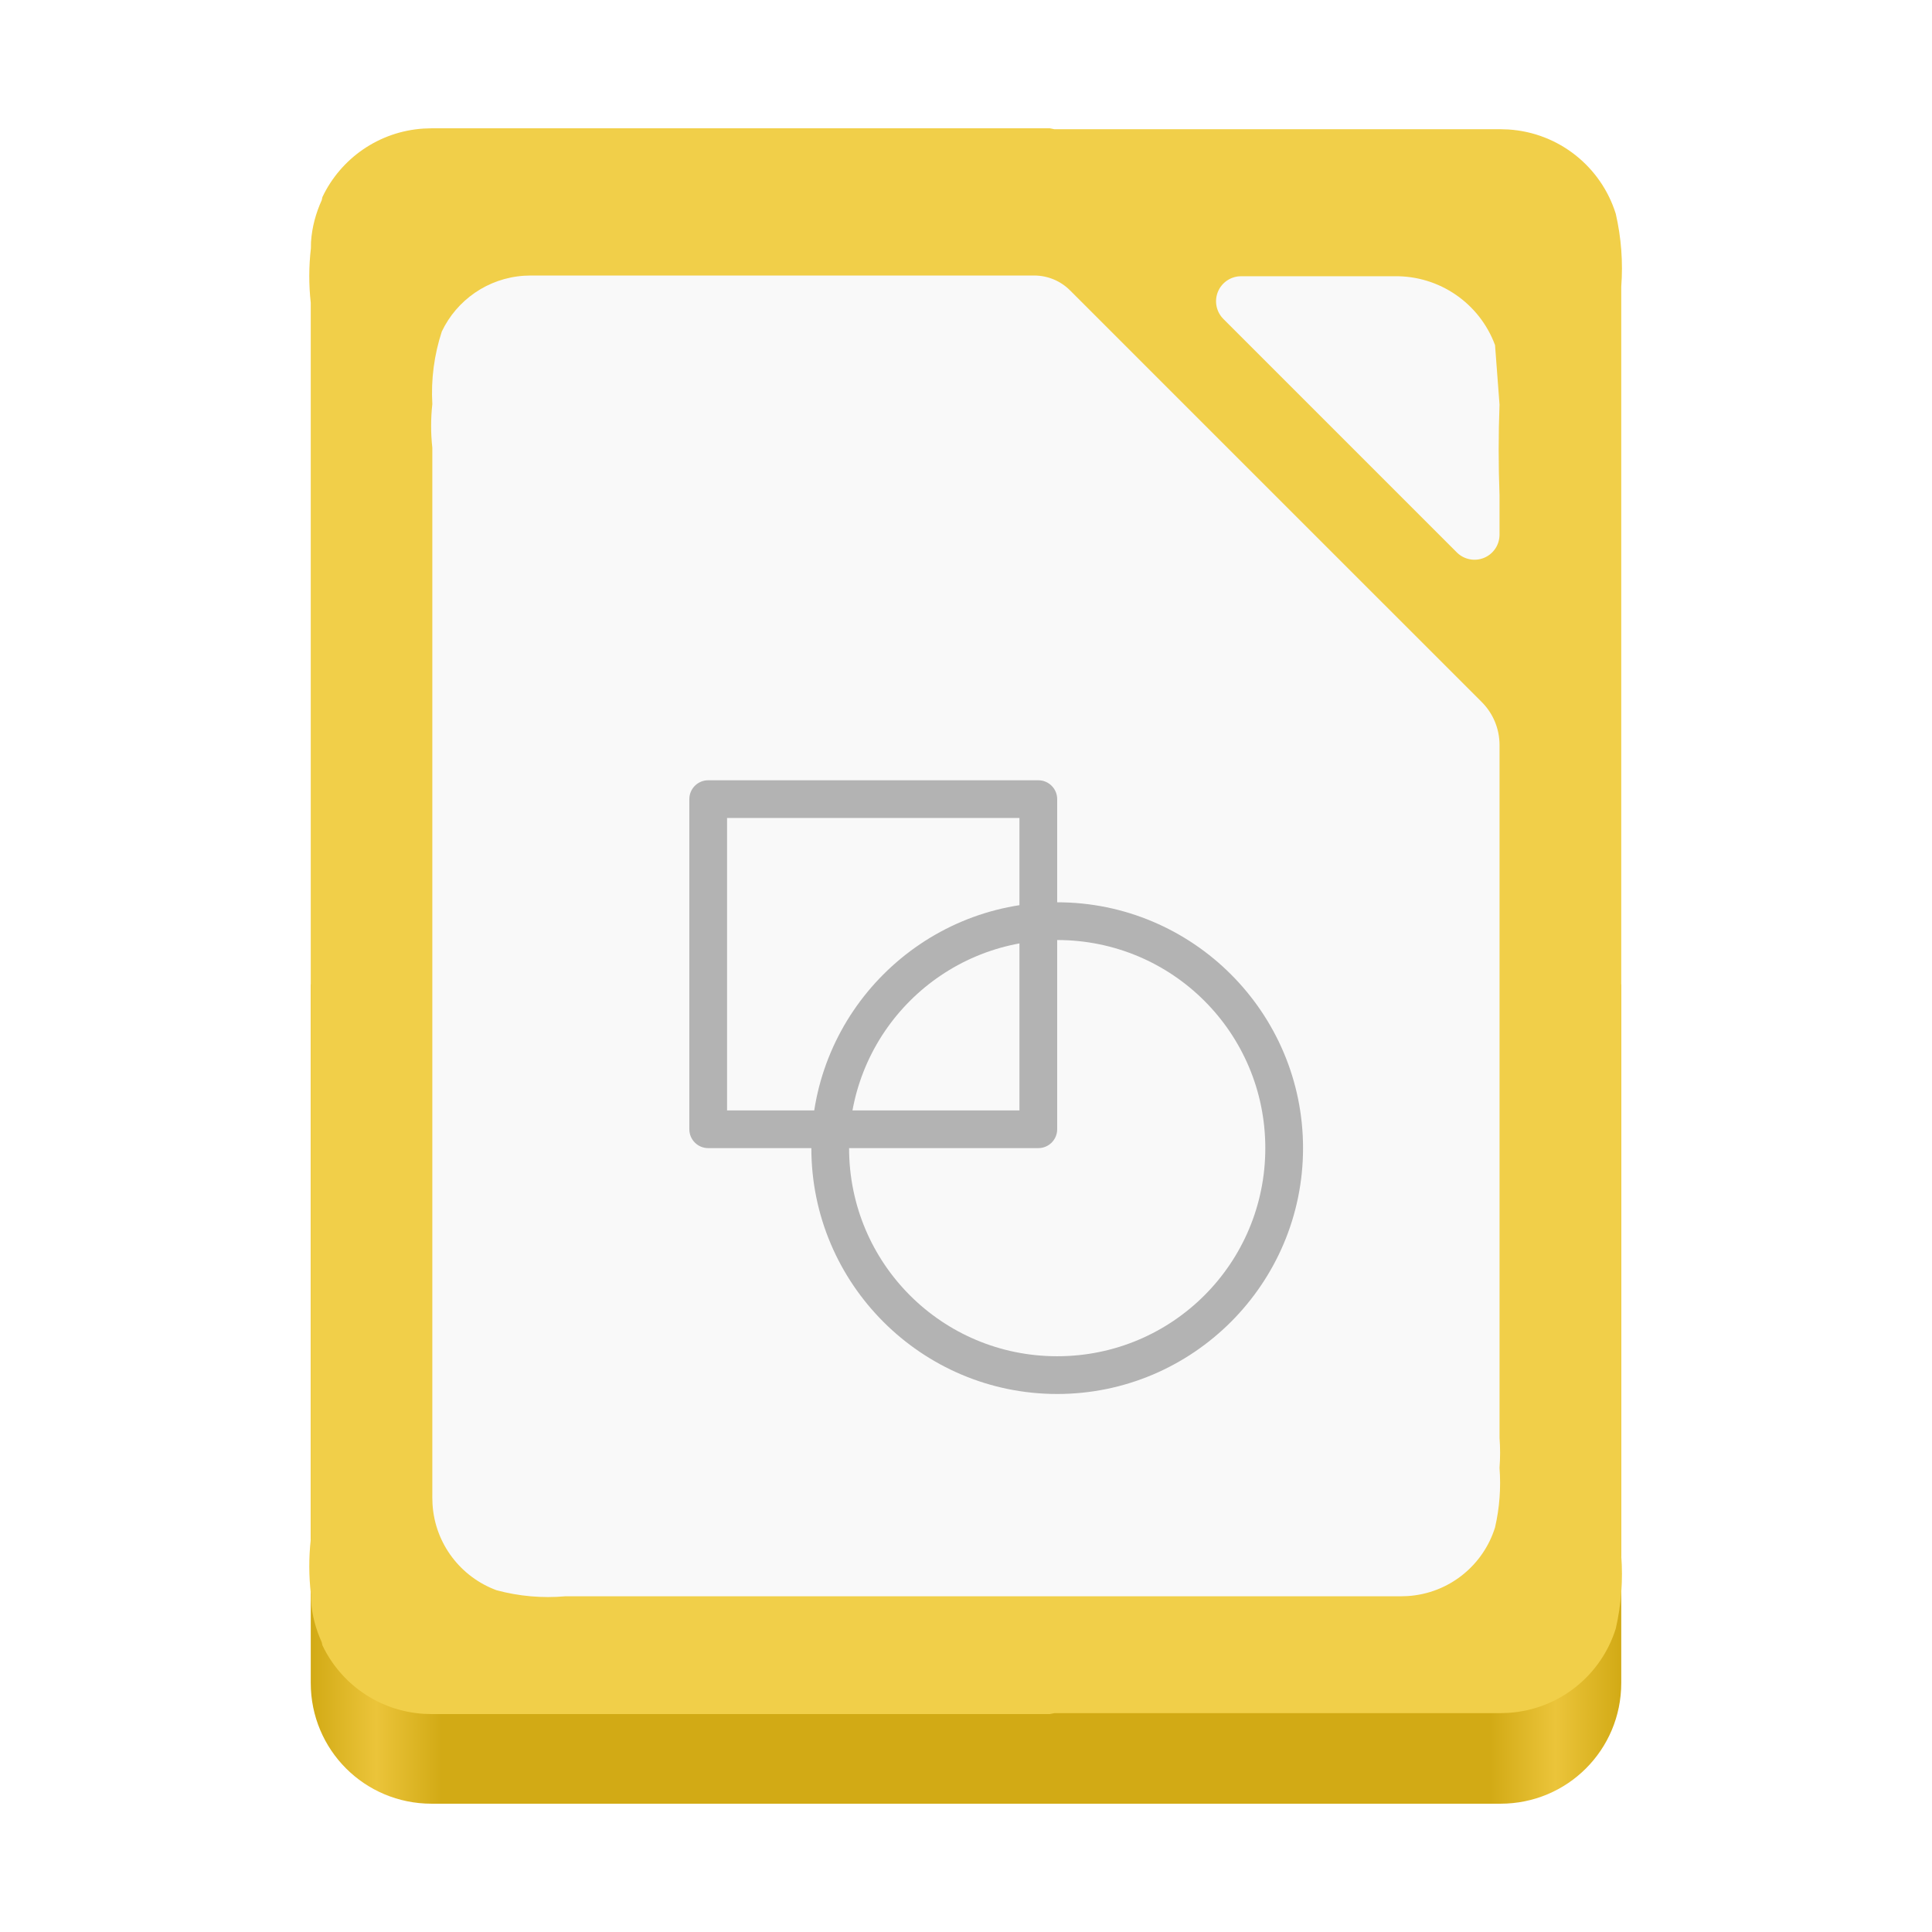
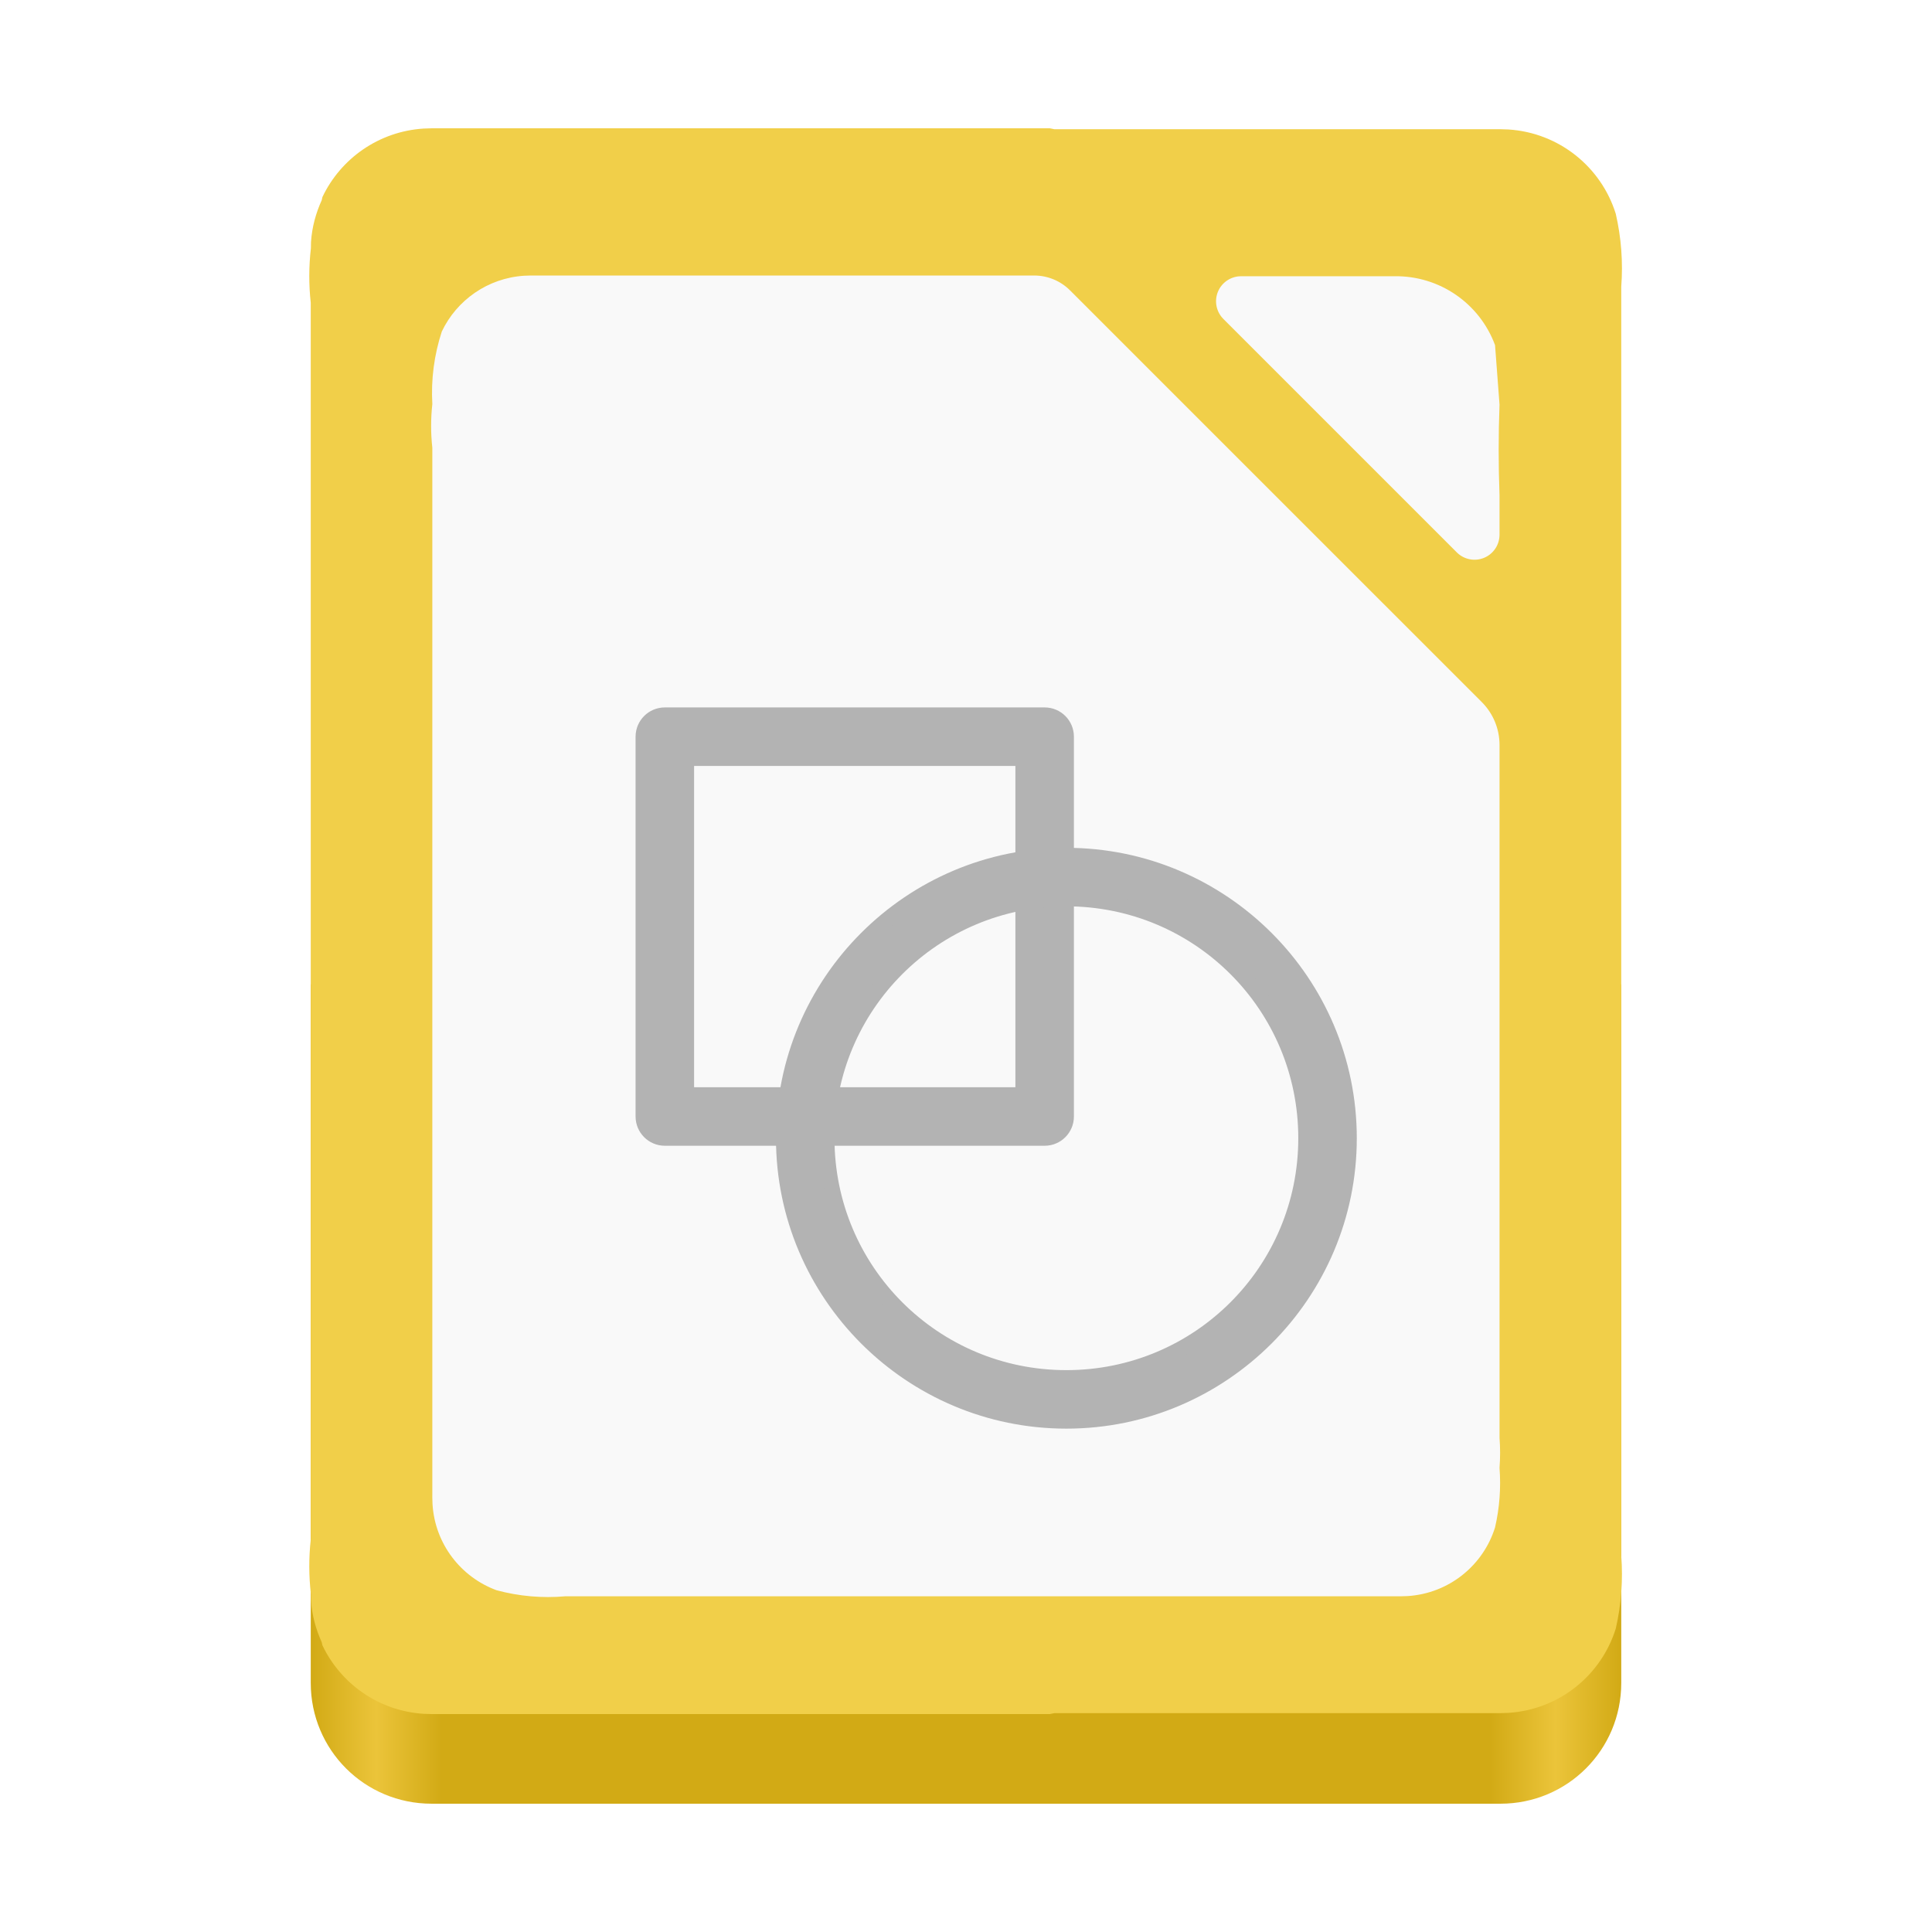
<svg xmlns="http://www.w3.org/2000/svg" xmlns:xlink="http://www.w3.org/1999/xlink" width="128" height="128" viewBox="0 0 128 128" version="1.1" id="svg5">
  <defs id="defs2">
    <linearGradient y2="236" x2="96" y1="236" x1="32" gradientTransform="translate(604.8168,170.5864)" gradientUnits="userSpaceOnUse" id="linearGradient1099" xlink:href="#linearGradient1036" />
    <linearGradient id="linearGradient1036">
      <stop id="stop1032" offset="0" style="stop-color:#d5d3cf;stop-opacity:1;" />
      <stop id="stop1034" offset="1" style="stop-color:#f6f5f4;stop-opacity:1" />
    </linearGradient>
    <radialGradient r="32" fy="-76" fx="-244" cy="-76" cx="-244" gradientTransform="matrix(0.8833333,0,0,0.8833333,-460.3502,463.1197)" gradientUnits="userSpaceOnUse" id="radialGradient1103" xlink:href="#linearGradient1069" />
    <linearGradient id="linearGradient1069">
      <stop id="stop1065" offset="0" style="stop-color:#d5d3cf;stop-opacity:1" />
      <stop id="stop1067-1" offset="1" style="stop-color:#949390;stop-opacity:1" />
    </linearGradient>
    <linearGradient gradientUnits="userSpaceOnUse" y2="232" x2="64" y1="262.5" x1="64" id="linearGradient1027" xlink:href="#linearGradient1025" gradientTransform="translate(-470.5864,432.8168)" />
    <linearGradient id="linearGradient1025">
      <stop id="stop1021" offset="0" style="stop-color:#9a9996;stop-opacity:1" />
      <stop id="stop1023" offset="1" style="stop-color:#77767b;stop-opacity:1" />
    </linearGradient>
    <clipPath clipPathUnits="userSpaceOnUse" id="clipPath1609-7">
      <path id="path1611-5" d="m 252,116 28,-28 v -8 h -36 v 36 z" style="fill:#e74747;stroke:none;stroke-width:0.25px;stroke-linecap:butt;stroke-linejoin:miter;stroke-opacity:1" />
    </clipPath>
    <linearGradient id="linearGradient8241">
      <stop style="stop-color:#d2aa15;stop-opacity:1;" offset="0" id="stop8237" />
      <stop style="stop-color:#ebc43a;stop-opacity:1;" offset="0.05" id="stop9349" />
      <stop style="stop-color:#d2aa15;stop-opacity:1;" offset="0.1" id="stop21746" />
      <stop style="stop-color:#d2aa15;stop-opacity:1;" offset="0.9" id="stop21940" />
      <stop style="stop-color:#ebc43a;stop-opacity:1;" offset="0.95" id="stop9351" />
      <stop style="stop-color:#d2aa15;stop-opacity:1;" offset="1" id="stop8239" />
    </linearGradient>
    <radialGradient r="32" fy="-76" fx="-244" cy="-76" cx="-244" gradientTransform="matrix(0.8833333,0,0,0.8833333,-460.3502,463.1197)" gradientUnits="userSpaceOnUse" id="radialGradient1103-5" xlink:href="#linearGradient1069" />
    <clipPath clipPathUnits="userSpaceOnUse" id="clipPath1609-7-7">
      <path id="path1611-5-0" d="m 252,116 28,-28 v -8 h -36 v 36 z" style="fill:#e74747;stroke:none;stroke-width:0.25px;stroke-linecap:butt;stroke-linejoin:miter;stroke-opacity:1" />
    </clipPath>
    <clipPath clipPathUnits="userSpaceOnUse" id="clipPath744">
      <rect style="fill:#1e88e5;fill-opacity:1;stroke-width:0.265" id="rect746" width="541.867" height="541.867" x="0" y="1.5987212e-14" rx="79.375" ry="79.375" />
    </clipPath>
    <clipPath clipPathUnits="userSpaceOnUse" id="clipPath62">
      <rect style="fill:#1e88e5;fill-opacity:1;stroke-width:0.265" id="rect64" width="541.867" height="541.867" x="2.2507105e-05" y="-0.422" rx="79.375" ry="79.375" />
    </clipPath>
    <linearGradient xlink:href="#linearGradient8241" id="linearGradient8243" x1="11.5" y1="120.5" x2="116.5" y2="120.5" gradientUnits="userSpaceOnUse" gradientTransform="matrix(0.8268888,0,0,1,11.07911,-1)" />
    <radialGradient r="32" fy="-76" fx="-244" cy="-76" cx="-244" gradientTransform="matrix(0.8833333,0,0,0.8833333,-460.3502,463.1197)" gradientUnits="userSpaceOnUse" id="radialGradient1103-6" xlink:href="#linearGradient1069" />
    <clipPath clipPathUnits="userSpaceOnUse" id="clipPath1609-7-2">
      <path id="path1611-5-3" d="m 252,116 28,-28 v -8 h -36 v 36 z" style="fill:#e74747;stroke:none;stroke-width:0.25px;stroke-linecap:butt;stroke-linejoin:miter;stroke-opacity:1" />
    </clipPath>
    <clipPath clipPathUnits="userSpaceOnUse" id="clipPath966">
      <rect style="fill:#999999;fill-opacity:1;stroke-width:0.265" id="rect968" width="541.867" height="541.867" x="0" y="-2.8421709e-14" rx="79.375" ry="79.375" />
    </clipPath>
    <clipPath clipPathUnits="userSpaceOnUse" id="clipPath402">
      <rect style="fill:#999999;fill-opacity:1;stroke-width:0.265" id="rect404" width="541.867" height="541.867" x="1.5908203e-05" y="1.5908203e-05" rx="79.375" ry="79.375" />
    </clipPath>
    <clipPath clipPathUnits="userSpaceOnUse" id="clipPath2739">
      <rect style="fill:#999999;fill-opacity:1;stroke-width:0.265" id="rect2741" width="541.867" height="541.867" x="-7.8515623e-06" y="1.863" rx="79.375" ry="79.375" />
    </clipPath>
  </defs>
  <g id="layer2">
    <path id="rect440" style="fill:url(#linearGradient8243);fill-opacity:1;stroke-width:0.909" d="M 20.588,65.211 V 111.5 c 0,4.432 3.568,8 8,8 h 70.824 c 4.432,0 8,-3.568 8,-8 V 65.211 Z" />
    <path id="rect388" style="fill:#f1cf49;fill-opacity:1;stroke-width:0.909" d="M 29.115 8.5 A 16.391 16.391 0 0 0 28.061 8.518 C 25.091 8.709 22.573 10.506 21.361 13.055 A 16.01 16.01 0 0 0 21.314 13.264 C 20.927 14.12 20.669 15.046 20.605 16.033 A 16.391 16.391 0 0 0 20.598 16.449 A 16.01 16.01 0 0 0 20.588 20.061 L 20.588 102.002 A 16.01 16.01 0 0 0 20.598 105.611 A 16.391 16.391 0 0 0 20.605 106.027 C 20.669 107.015 20.927 107.943 21.314 108.799 A 16.01 16.01 0 0 0 21.361 109.006 C 22.573 111.554 25.091 113.353 28.061 113.545 A 16.391 16.391 0 0 0 29.115 113.561 L 69.555 113.561 A 4.121 4.121 0 0 0 69.859 113.5 L 98.885 113.5 A 16.391 16.391 0 0 0 99.939 113.482 C 103.302 113.266 106.085 110.992 107.049 107.898 A 16.098 16.098 0 0 0 107.412 103.066 L 107.412 75.367 L 107.412 46.693 L 107.412 18.996 A 16.098 16.098 0 0 0 107.049 14.164 C 106.085 11.071 103.302 8.795 99.939 8.578 A 16.391 16.391 0 0 0 98.885 8.561 L 69.857 8.561 A 4.121 4.121 0 0 0 69.555 8.5 L 29.115 8.5 z " />
    <path id="path5290" style="fill:#f9f9f9;fill-opacity:1;stroke-width:0.741" d="M 35.588 18.254 A 13.348 13.348 0 0 0 34.729 18.268 C 32.31 18.424 30.258 19.888 29.271 21.963 A 13.037 13.037 0 0 0 28.643 26.773 A 13.037 13.037 0 0 0 28.643 29.666 L 28.643 96.814 L 28.643 98.814 A 13.348 13.348 0 0 0 28.656 99.674 C 28.826 102.299 30.538 104.489 32.898 105.357 A 13.079 13.079 0 0 0 37.465 105.758 L 92.402 105.758 A 13.348 13.348 0 0 0 93.262 105.744 C 96 105.568 98.266 103.714 99.051 101.195 A 13.108 13.108 0 0 0 99.348 97.262 L 99.348 97.24 A 13.108 13.108 0 0 0 99.348 95.262 L 99.348 51.355 L 99.348 49.355 A 4.02 4.02 0 0 0 98.17 46.512 L 70.891 19.236 A 3.356 3.356 0 0 0 68.518 18.254 L 35.588 18.254 z " />
    <path id="path1238" style="fill:#f9f9f9;fill-opacity:1;stroke-width:0.741" d="m 81.051,21.131 15.468,15.468 a 1.657,1.657 157.5 0 0 2.828,-1.172 v -2.629 a 79.164,79.164 90 0 1 0,-5.979 v -0.021 c -0.297,-3.934 -0.297,-3.934 -0.297,-3.934 a 6.987,6.987 16.922 0 0 -6.648,-4.562 H 82.223 a 1.657,1.657 112.5 0 0 -1.172,2.828 z" />
-     <g id="g2588" transform="translate(4.294922,10.29297)">
-       <path style="color:#000000;fill:#b3b3b3;stroke-linejoin:round;-inkscape-stroke:none" d="m 42.625,41.402 a 1.25,1.25 0 0 0 -1.25,1.25 v 21.871 a 1.25,1.25 0 0 0 1.25,1.25 h 21.871 a 1.25,1.25 0 0 0 1.25,-1.25 V 42.652 a 1.25,1.25 0 0 0 -1.25,-1.25 z m 1.25,2.5 H 63.246 V 63.273 H 43.875 Z" id="rect2151" />
-       <path style="color:#000000;fill:#b3b3b3;stroke-linejoin:round" d="m 65.746,49.486 c -8.981,0 -16.287,7.306 -16.287,16.287 0,8.981 7.306,16.289 16.287,16.289 8.981,0 16.289,-7.308 16.289,-16.289 0,-8.981 -7.308,-16.287 -16.289,-16.287 z m 0,2.5 c 7.63,0 13.789,6.157 13.789,13.787 0,7.63 -6.159,13.789 -13.789,13.789 -7.63,0 -13.787,-6.159 -13.787,-13.789 0,-7.63 6.157,-13.787 13.787,-13.787 z" id="path2205" />
+     <g id="g2588" transform="matrix(1.150577,0,0,1.150577,-4.996443,-0.2674247)" style="stroke:#b3b3b3;stroke-width:0.869;stroke-dasharray:none;stroke-opacity:1;fill:#b3b3b3;fill-opacity:1">
+       <path style="color:#000000;stroke:#b3b3b3;stroke-width:0.869;stroke-linejoin:round;stroke-dasharray:none;stroke-opacity:1;fill:#b3b3b3;fill-opacity:1" d="m 42.625,41.402 a 1.25,1.25 0 0 0 -1.25,1.25 v 21.871 a 1.25,1.25 0 0 0 1.25,1.25 h 21.871 a 1.25,1.25 0 0 0 1.25,-1.25 V 42.652 a 1.25,1.25 0 0 0 -1.25,-1.25 z m 1.25,2.5 H 63.246 V 63.273 H 43.875 Z" id="rect2151" />
+       <path style="color:#000000;stroke:#b3b3b3;stroke-width:0.869;stroke-linejoin:round;stroke-dasharray:none;stroke-opacity:1;fill:#b3b3b3;fill-opacity:1" d="m 65.746,49.486 c -8.981,0 -16.287,7.306 -16.287,16.287 0,8.981 7.306,16.289 16.287,16.289 8.981,0 16.289,-7.308 16.289,-16.289 0,-8.981 -7.308,-16.287 -16.289,-16.287 z m 0,2.5 c 7.63,0 13.789,6.157 13.789,13.787 0,7.63 -6.159,13.789 -13.789,13.789 -7.63,0 -13.787,-6.159 -13.787,-13.789 0,-7.63 6.157,-13.787 13.787,-13.787 z" id="path2205" />
    </g>
  </g>
</svg>
